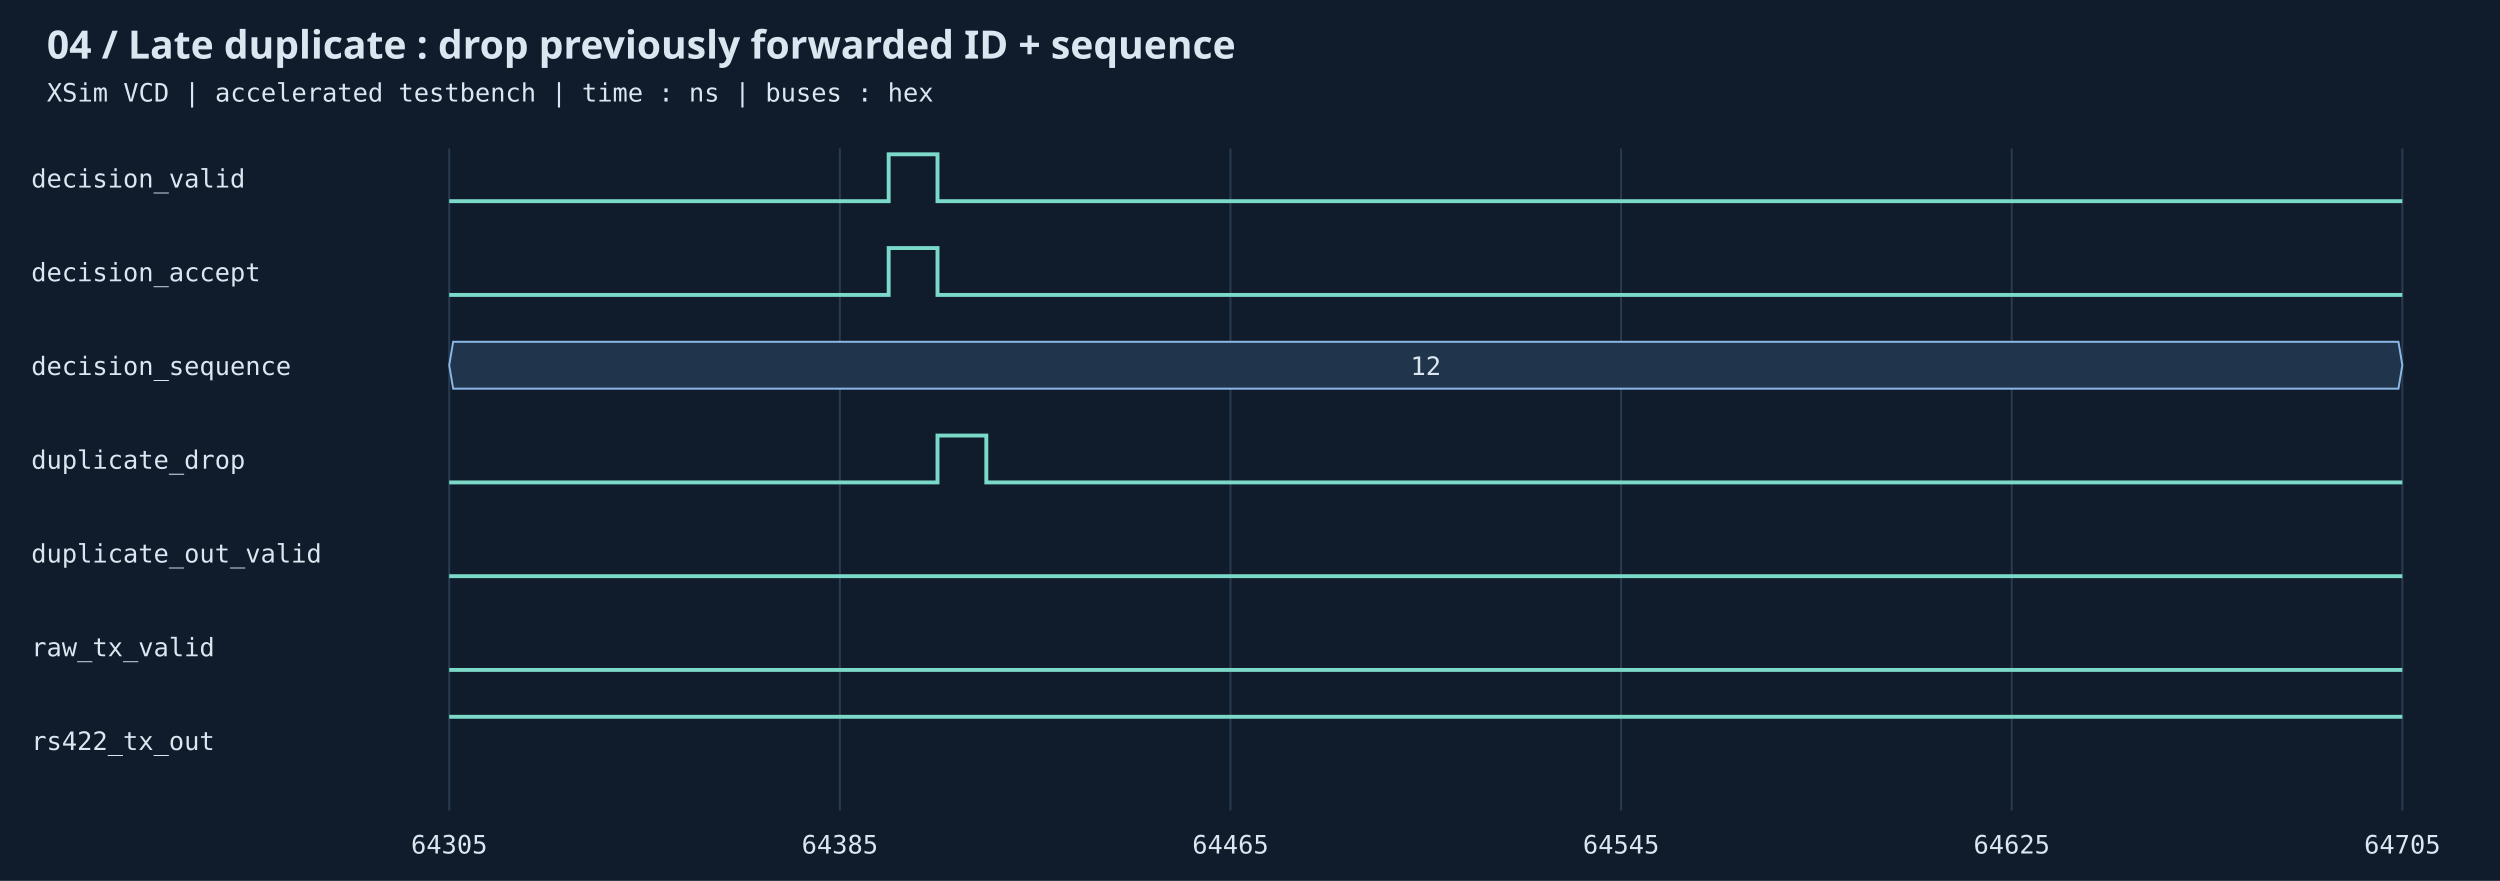
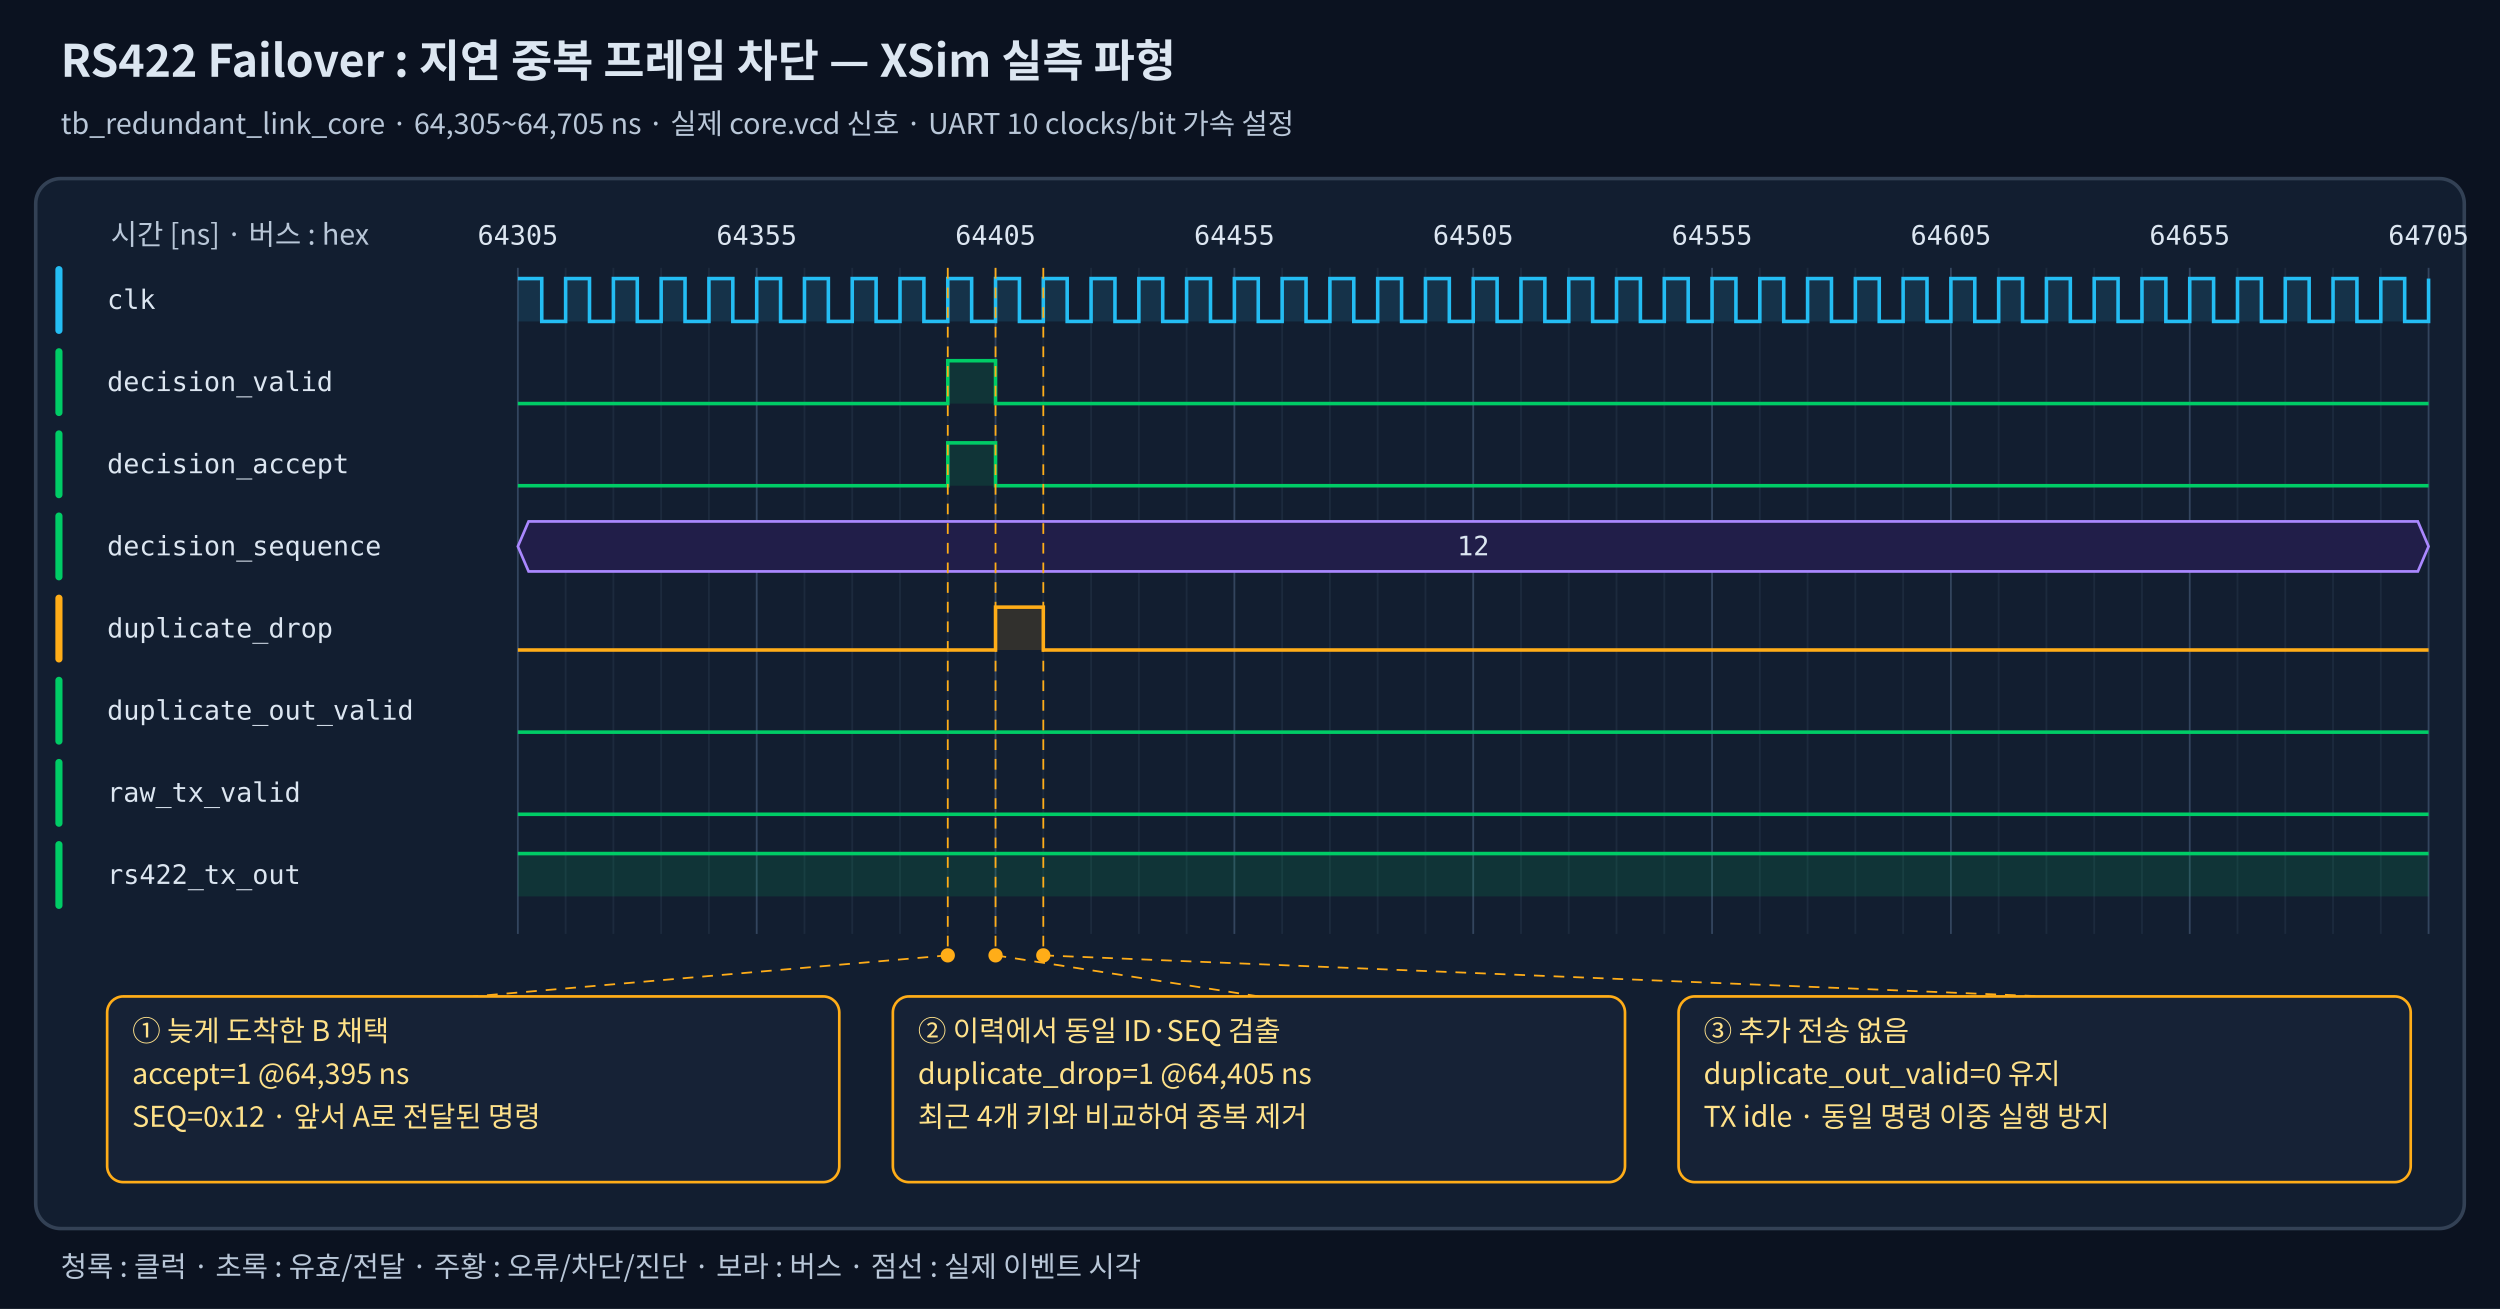
- <svg xmlns="http://www.w3.org/2000/svg" width="1280" height="451" viewBox="0 0 1280 451">
-   <rect width="100%" height="100%" fill="#101b2b" />
-   <style>text{font-family:monospace;fill:#dce6f1;font-size:13px}.title{font-family:sans-serif;font-size:20px;font-weight:bold}</style>
-   <text x="24" y="30" class="title">04 / Late duplicate : drop previously forwarded ID + sequence</text>
-   <text x="24" y="52">XSim VCD | accelerated testbench | time : ns | buses : hex</text>
-   <path d="M230.0,76 V415" stroke="#293b50" />
-   <text x="230.0" y="437" text-anchor="middle">64305</text>
-   <path d="M430.0,76 V415" stroke="#293b50" />
-   <text x="430.0" y="437" text-anchor="middle">64385</text>
-   <path d="M630.0,76 V415" stroke="#293b50" />
-   <text x="630.0" y="437" text-anchor="middle">64465</text>
-   <path d="M830.0,76 V415" stroke="#293b50" />
-   <text x="830.0" y="437" text-anchor="middle">64545</text>
-   <path d="M1030.0,76 V415" stroke="#293b50" />
-   <text x="1030.0" y="437" text-anchor="middle">64625</text>
-   <path d="M1230.0,76 V415" stroke="#293b50" />
-   <text x="1230.0" y="437" text-anchor="middle">64705</text>
-   <text x="16" y="96">decision_valid</text>
-   <path d="M230.00,103H455.00V79H480.00V103H1230.00V103" fill="none" stroke="#7bd9ca" stroke-width="2" />
-   <text x="16" y="144">decision_accept</text>
-   <path d="M230.00,151H455.00V127H480.00V151H1230.00V151" fill="none" stroke="#7bd9ca" stroke-width="2" />
-   <text x="16" y="192">decision_sequence</text>
-   <path d="M230.0,187 L232.0,175 H1228.0 L1230.0,187 L1228.0,199 H232.0 Z" fill="#20344c" stroke="#8bb7e6" />
-   <text x="730.0" y="192" text-anchor="middle">12</text>
-   <text x="16" y="240">duplicate_drop</text>
-   <path d="M230.00,247H480.00V223H505.00V247H1230.00V247" fill="none" stroke="#7bd9ca" stroke-width="2" />
-   <text x="16" y="288">duplicate_out_valid</text>
-   <path d="M230.00,295H1230.00V295" fill="none" stroke="#7bd9ca" stroke-width="2" />
-   <text x="16" y="336">raw_tx_valid</text>
-   <path d="M230.00,343H1230.00V343" fill="none" stroke="#7bd9ca" stroke-width="2" />
-   <text x="16" y="384">rs422_tx_out</text>
-   <path d="M230.00,367H1230.00V367" fill="none" stroke="#7bd9ca" stroke-width="2" />
+ <svg xmlns="http://www.w3.org/2000/svg" width="1400" height="733" viewBox="0 0 1400 733">
+   <rect width="100%" height="100%" fill="#0b1220" />
+   <style>text{font-family:"DejaVu Sans Mono",monospace;fill:#dce6f1;font-size:15px}.title,.note,.sub{font-family:"Noto Sans CJK KR",sans-serif}.title{font-size:25px;font-weight:bold}.note{fill:#ffe28a;font-size:16px}.sub{font-size:16px;fill:#b9c7d8}</style>
+   <text x="34" y="43" class="title">RS422 Failover : 지연 중복 프레임 차단 — XSim 실측 파형</text>
+   <text x="34" y="75" class="sub">tb_redundant_link_core · 64,305~64,705 ns · 실제 core.vcd 신호 · UART 10 clocks/bit 가속 설정</text>
+   <rect x="20" y="100" width="1360" height="588" rx="14" fill="#121e30" stroke="#334155" stroke-width="2" />
+   <text x="62" y="137" class="sub">시간 [ns] · 버스 : hex</text>
+   <path d="M290.0,150 V523" stroke="#33455e" />
+   <text x="290.0" y="137" text-anchor="middle">64305</text>
+   <path d="M316.75,150 V523" stroke="#1c2a3d" />
+   <path d="M343.5,150 V523" stroke="#1c2a3d" />
+   <path d="M370.25,150 V523" stroke="#1c2a3d" />
+   <path d="M397.0,150 V523" stroke="#1c2a3d" />
+   <path d="M423.75,150 V523" stroke="#33455e" />
+   <text x="423.75" y="137" text-anchor="middle">64355</text>
+   <path d="M450.5,150 V523" stroke="#1c2a3d" />
+   <path d="M477.25,150 V523" stroke="#1c2a3d" />
+   <path d="M504.0,150 V523" stroke="#1c2a3d" />
+   <path d="M530.75,150 V523" stroke="#1c2a3d" />
+   <path d="M557.5,150 V523" stroke="#33455e" />
+   <text x="557.5" y="137" text-anchor="middle">64405</text>
+   <path d="M584.25,150 V523" stroke="#1c2a3d" />
+   <path d="M611.0,150 V523" stroke="#1c2a3d" />
+   <path d="M637.75,150 V523" stroke="#1c2a3d" />
+   <path d="M664.5,150 V523" stroke="#1c2a3d" />
+   <path d="M691.25,150 V523" stroke="#33455e" />
+   <text x="691.25" y="137" text-anchor="middle">64455</text>
+   <path d="M718.0,150 V523" stroke="#1c2a3d" />
+   <path d="M744.75,150 V523" stroke="#1c2a3d" />
+   <path d="M771.5,150 V523" stroke="#1c2a3d" />
+   <path d="M798.25,150 V523" stroke="#1c2a3d" />
+   <path d="M825.0,150 V523" stroke="#33455e" />
+   <text x="825.0" y="137" text-anchor="middle">64505</text>
+   <path d="M851.75,150 V523" stroke="#1c2a3d" />
+   <path d="M878.5,150 V523" stroke="#1c2a3d" />
+   <path d="M905.25,150 V523" stroke="#1c2a3d" />
+   <path d="M932.0,150 V523" stroke="#1c2a3d" />
+   <path d="M958.75,150 V523" stroke="#33455e" />
+   <text x="958.75" y="137" text-anchor="middle">64555</text>
+   <path d="M985.5,150 V523" stroke="#1c2a3d" />
+   <path d="M1012.25,150 V523" stroke="#1c2a3d" />
+   <path d="M1039.0,150 V523" stroke="#1c2a3d" />
+   <path d="M1065.75,150 V523" stroke="#1c2a3d" />
+   <path d="M1092.5,150 V523" stroke="#33455e" />
+   <text x="1092.5" y="137" text-anchor="middle">64605</text>
+   <path d="M1119.25,150 V523" stroke="#1c2a3d" />
+   <path d="M1146.0,150 V523" stroke="#1c2a3d" />
+   <path d="M1172.75,150 V523" stroke="#1c2a3d" />
+   <path d="M1199.5,150 V523" stroke="#1c2a3d" />
+   <path d="M1226.25,150 V523" stroke="#33455e" />
+   <text x="1226.25" y="137" text-anchor="middle">64655</text>
+   <path d="M1253.0,150 V523" stroke="#1c2a3d" />
+   <path d="M1279.75,150 V523" stroke="#1c2a3d" />
+   <path d="M1306.5,150 V523" stroke="#1c2a3d" />
+   <path d="M1333.25,150 V523" stroke="#1c2a3d" />
+   <path d="M1360.0,150 V523" stroke="#33455e" />
+   <text x="1360.0" y="137" text-anchor="middle">64705</text>
+   <path d="M33,151 V185" stroke="#24bdf3" stroke-width="4" stroke-linecap="round" />
+   <text x="60" y="173">clk</text>
+   <rect x="290.0" y="156" width="13.375" height="24" fill="#24bdf3" opacity="0.13" />
+   <rect x="316.75" y="156" width="13.375" height="24" fill="#24bdf3" opacity="0.13" />
+   <rect x="343.5" y="156" width="13.375" height="24" fill="#24bdf3" opacity="0.13" />
+   <rect x="370.25" y="156" width="13.375" height="24" fill="#24bdf3" opacity="0.13" />
+   <rect x="397.0" y="156" width="13.375" height="24" fill="#24bdf3" opacity="0.13" />
+   <rect x="423.75" y="156" width="13.375" height="24" fill="#24bdf3" opacity="0.13" />
+   <rect x="450.5" y="156" width="13.375" height="24" fill="#24bdf3" opacity="0.13" />
+   <rect x="477.25" y="156" width="13.375" height="24" fill="#24bdf3" opacity="0.13" />
+   <rect x="504.0" y="156" width="13.375" height="24" fill="#24bdf3" opacity="0.13" />
+   <rect x="530.75" y="156" width="13.375" height="24" fill="#24bdf3" opacity="0.13" />
+   <rect x="557.5" y="156" width="13.375" height="24" fill="#24bdf3" opacity="0.13" />
+   <rect x="584.25" y="156" width="13.375" height="24" fill="#24bdf3" opacity="0.13" />
+   <rect x="611.0" y="156" width="13.375" height="24" fill="#24bdf3" opacity="0.13" />
+   <rect x="637.75" y="156" width="13.375" height="24" fill="#24bdf3" opacity="0.13" />
+   <rect x="664.5" y="156" width="13.375" height="24" fill="#24bdf3" opacity="0.13" />
+   <rect x="691.25" y="156" width="13.375" height="24" fill="#24bdf3" opacity="0.13" />
+   <rect x="718.0" y="156" width="13.375" height="24" fill="#24bdf3" opacity="0.13" />
+   <rect x="744.75" y="156" width="13.375" height="24" fill="#24bdf3" opacity="0.13" />
+   <rect x="771.5" y="156" width="13.375" height="24" fill="#24bdf3" opacity="0.13" />
+   <rect x="798.25" y="156" width="13.375" height="24" fill="#24bdf3" opacity="0.13" />
+   <rect x="825.0" y="156" width="13.375" height="24" fill="#24bdf3" opacity="0.13" />
+   <rect x="851.75" y="156" width="13.375" height="24" fill="#24bdf3" opacity="0.13" />
+   <rect x="878.5" y="156" width="13.375" height="24" fill="#24bdf3" opacity="0.13" />
+   <rect x="905.25" y="156" width="13.375" height="24" fill="#24bdf3" opacity="0.13" />
+   <rect x="932.0" y="156" width="13.375" height="24" fill="#24bdf3" opacity="0.13" />
+   <rect x="958.75" y="156" width="13.375" height="24" fill="#24bdf3" opacity="0.13" />
+   <rect x="985.5" y="156" width="13.375" height="24" fill="#24bdf3" opacity="0.13" />
+   <rect x="1012.25" y="156" width="13.375" height="24" fill="#24bdf3" opacity="0.13" />
+   <rect x="1039.0" y="156" width="13.375" height="24" fill="#24bdf3" opacity="0.13" />
+   <rect x="1065.75" y="156" width="13.375" height="24" fill="#24bdf3" opacity="0.13" />
+   <rect x="1092.5" y="156" width="13.375" height="24" fill="#24bdf3" opacity="0.13" />
+   <rect x="1119.25" y="156" width="13.375" height="24" fill="#24bdf3" opacity="0.13" />
+   <rect x="1146.0" y="156" width="13.375" height="24" fill="#24bdf3" opacity="0.13" />
+   <rect x="1172.75" y="156" width="13.375" height="24" fill="#24bdf3" opacity="0.13" />
+   <rect x="1199.5" y="156" width="13.375" height="24" fill="#24bdf3" opacity="0.13" />
+   <rect x="1226.25" y="156" width="13.375" height="24" fill="#24bdf3" opacity="0.13" />
+   <rect x="1253.0" y="156" width="13.375" height="24" fill="#24bdf3" opacity="0.13" />
+   <rect x="1279.75" y="156" width="13.375" height="24" fill="#24bdf3" opacity="0.13" />
+   <rect x="1306.5" y="156" width="13.375" height="24" fill="#24bdf3" opacity="0.13" />
+   <rect x="1333.25" y="156" width="13.375" height="24" fill="#24bdf3" opacity="0.13" />
+   <path d="M290.00,156H303.38V180H316.75V156H330.12V180H343.50V156H356.88V180H370.25V156H383.62V180H397.00V156H410.38V180H423.75V156H437.12V180H450.50V156H463.88V180H477.25V156H490.62V180H504.00V156H517.38V180H530.75V156H544.12V180H557.50V156H570.88V180H584.25V156H597.62V180H611.00V156H624.38V180H637.75V156H651.12V180H664.50V156H677.88V180H691.25V156H704.62V180H718.00V156H731.38V180H744.75V156H758.12V180H771.50V156H784.88V180H798.25V156H811.62V180H825.00V156H838.38V180H851.75V156H865.12V180H878.50V156H891.88V180H905.25V156H918.62V180H932.00V156H945.38V180H958.75V156H972.12V180H985.50V156H998.88V180H1012.25V156H1025.62V180H1039.00V156H1052.38V180H1065.75V156H1079.12V180H1092.50V156H1105.88V180H1119.25V156H1132.62V180H1146.00V156H1159.38V180H1172.75V156H1186.12V180H1199.50V156H1212.88V180H1226.25V156H1239.62V180H1253.00V156H1266.38V180H1279.75V156H1293.12V180H1306.50V156H1319.88V180H1333.25V156H1346.62V180H1360.00V156" fill="none" stroke="#24bdf3" stroke-width="2" />
+   <path d="M33,197 V231" stroke="#00cc66" stroke-width="4" stroke-linecap="round" />
+   <text x="60" y="219">decision_valid</text>
+   <rect x="530.75" y="202" width="26.75" height="24" fill="#00cc66" opacity="0.13" />
+   <path d="M290.00,226H530.75V202H557.50V226H1360.00V226" fill="none" stroke="#00cc66" stroke-width="2" />
+   <path d="M33,243 V277" stroke="#00cc66" stroke-width="4" stroke-linecap="round" />
+   <text x="60" y="265">decision_accept</text>
+   <rect x="530.75" y="248" width="26.75" height="24" fill="#00cc66" opacity="0.13" />
+   <path d="M290.00,272H530.75V248H557.50V272H1360.00V272" fill="none" stroke="#00cc66" stroke-width="2" />
+   <path d="M33,289 V323" stroke="#00cc66" stroke-width="4" stroke-linecap="round" />
+   <text x="60" y="311">decision_sequence</text>
+   <path d="M290.0,306 L296.0,292 H1354.0 L1360.0,306 L1354.0,320 H296.0 Z" fill="#211e49" stroke="#aa88ff" stroke-width="1.5" />
+   <text x="825.0" y="311" text-anchor="middle">12</text>
+   <path d="M33,335 V369" stroke="#ffad18" stroke-width="4" stroke-linecap="round" />
+   <text x="60" y="357">duplicate_drop</text>
+   <rect x="557.5" y="340" width="26.75" height="24" fill="#ffad18" opacity="0.13" />
+   <path d="M290.00,364H557.50V340H584.25V364H1360.00V364" fill="none" stroke="#ffad18" stroke-width="2" />
+   <path d="M33,381 V415" stroke="#00cc66" stroke-width="4" stroke-linecap="round" />
+   <text x="60" y="403">duplicate_out_valid</text>
+   <path d="M290.00,410H1360.00V410" fill="none" stroke="#00cc66" stroke-width="2" />
+   <path d="M33,427 V461" stroke="#00cc66" stroke-width="4" stroke-linecap="round" />
+   <text x="60" y="449">raw_tx_valid</text>
+   <path d="M290.00,456H1360.00V456" fill="none" stroke="#00cc66" stroke-width="2" />
+   <path d="M33,473 V507" stroke="#00cc66" stroke-width="4" stroke-linecap="round" />
+   <text x="60" y="495">rs422_tx_out</text>
+   <rect x="290.0" y="478" width="1070.0" height="24" fill="#00cc66" opacity="0.13" />
+   <path d="M290.00,478H1360.00V478" fill="none" stroke="#00cc66" stroke-width="2" />
+   <path d="M530.75,150 V535 L265.0,558" stroke="#ffad18" stroke-dasharray="6 5" fill="none" />
+   <circle cx="530.75" cy="535" r="4" fill="#ffad18" />
+   <rect x="60" y="558" width="410" height="104" rx="9" fill="#162236" stroke="#ffad18" stroke-width="1.5" />
+   <text x="74" y="583" class="note">① 늦게 도착한 B 채택</text>
+   <text x="74" y="607" class="note">accept=1 @64,395 ns</text>
+   <text x="74" y="631" class="note">SEQ=0x12 · 앞서 A로 전달된 명령</text>
+   <path d="M557.5,150 V535 L705.0,558" stroke="#ffad18" stroke-dasharray="6 5" fill="none" />
+   <circle cx="557.5" cy="535" r="4" fill="#ffad18" />
+   <rect x="500" y="558" width="410" height="104" rx="9" fill="#162236" stroke="#ffad18" stroke-width="1.5" />
+   <text x="514" y="583" class="note">② 이력에서 동일 ID·SEQ 검출</text>
+   <text x="514" y="607" class="note">duplicate_drop=1 @64,405 ns</text>
+   <text x="514" y="631" class="note">최근 4개 키와 비교하여 중복 제거</text>
+   <path d="M584.25,150 V535 L1145.0,558" stroke="#ffad18" stroke-dasharray="6 5" fill="none" />
+   <circle cx="584.25" cy="535" r="4" fill="#ffad18" />
+   <rect x="940" y="558" width="410" height="104" rx="9" fill="#162236" stroke="#ffad18" stroke-width="1.5" />
+   <text x="954" y="583" class="note">③ 추가 전송 없음</text>
+   <text x="954" y="607" class="note">duplicate_out_valid=0 유지</text>
+   <text x="954" y="631" class="note">TX idle · 동일 명령 이중 실행 방지</text>
+   <text x="34" y="715" class="sub">청록 : 클럭 · 초록 : 유효/전달 · 주황 : 오류/차단/진단 · 보라 : 버스 · 점선 : 실제 이벤트 시각</text>
</svg>
